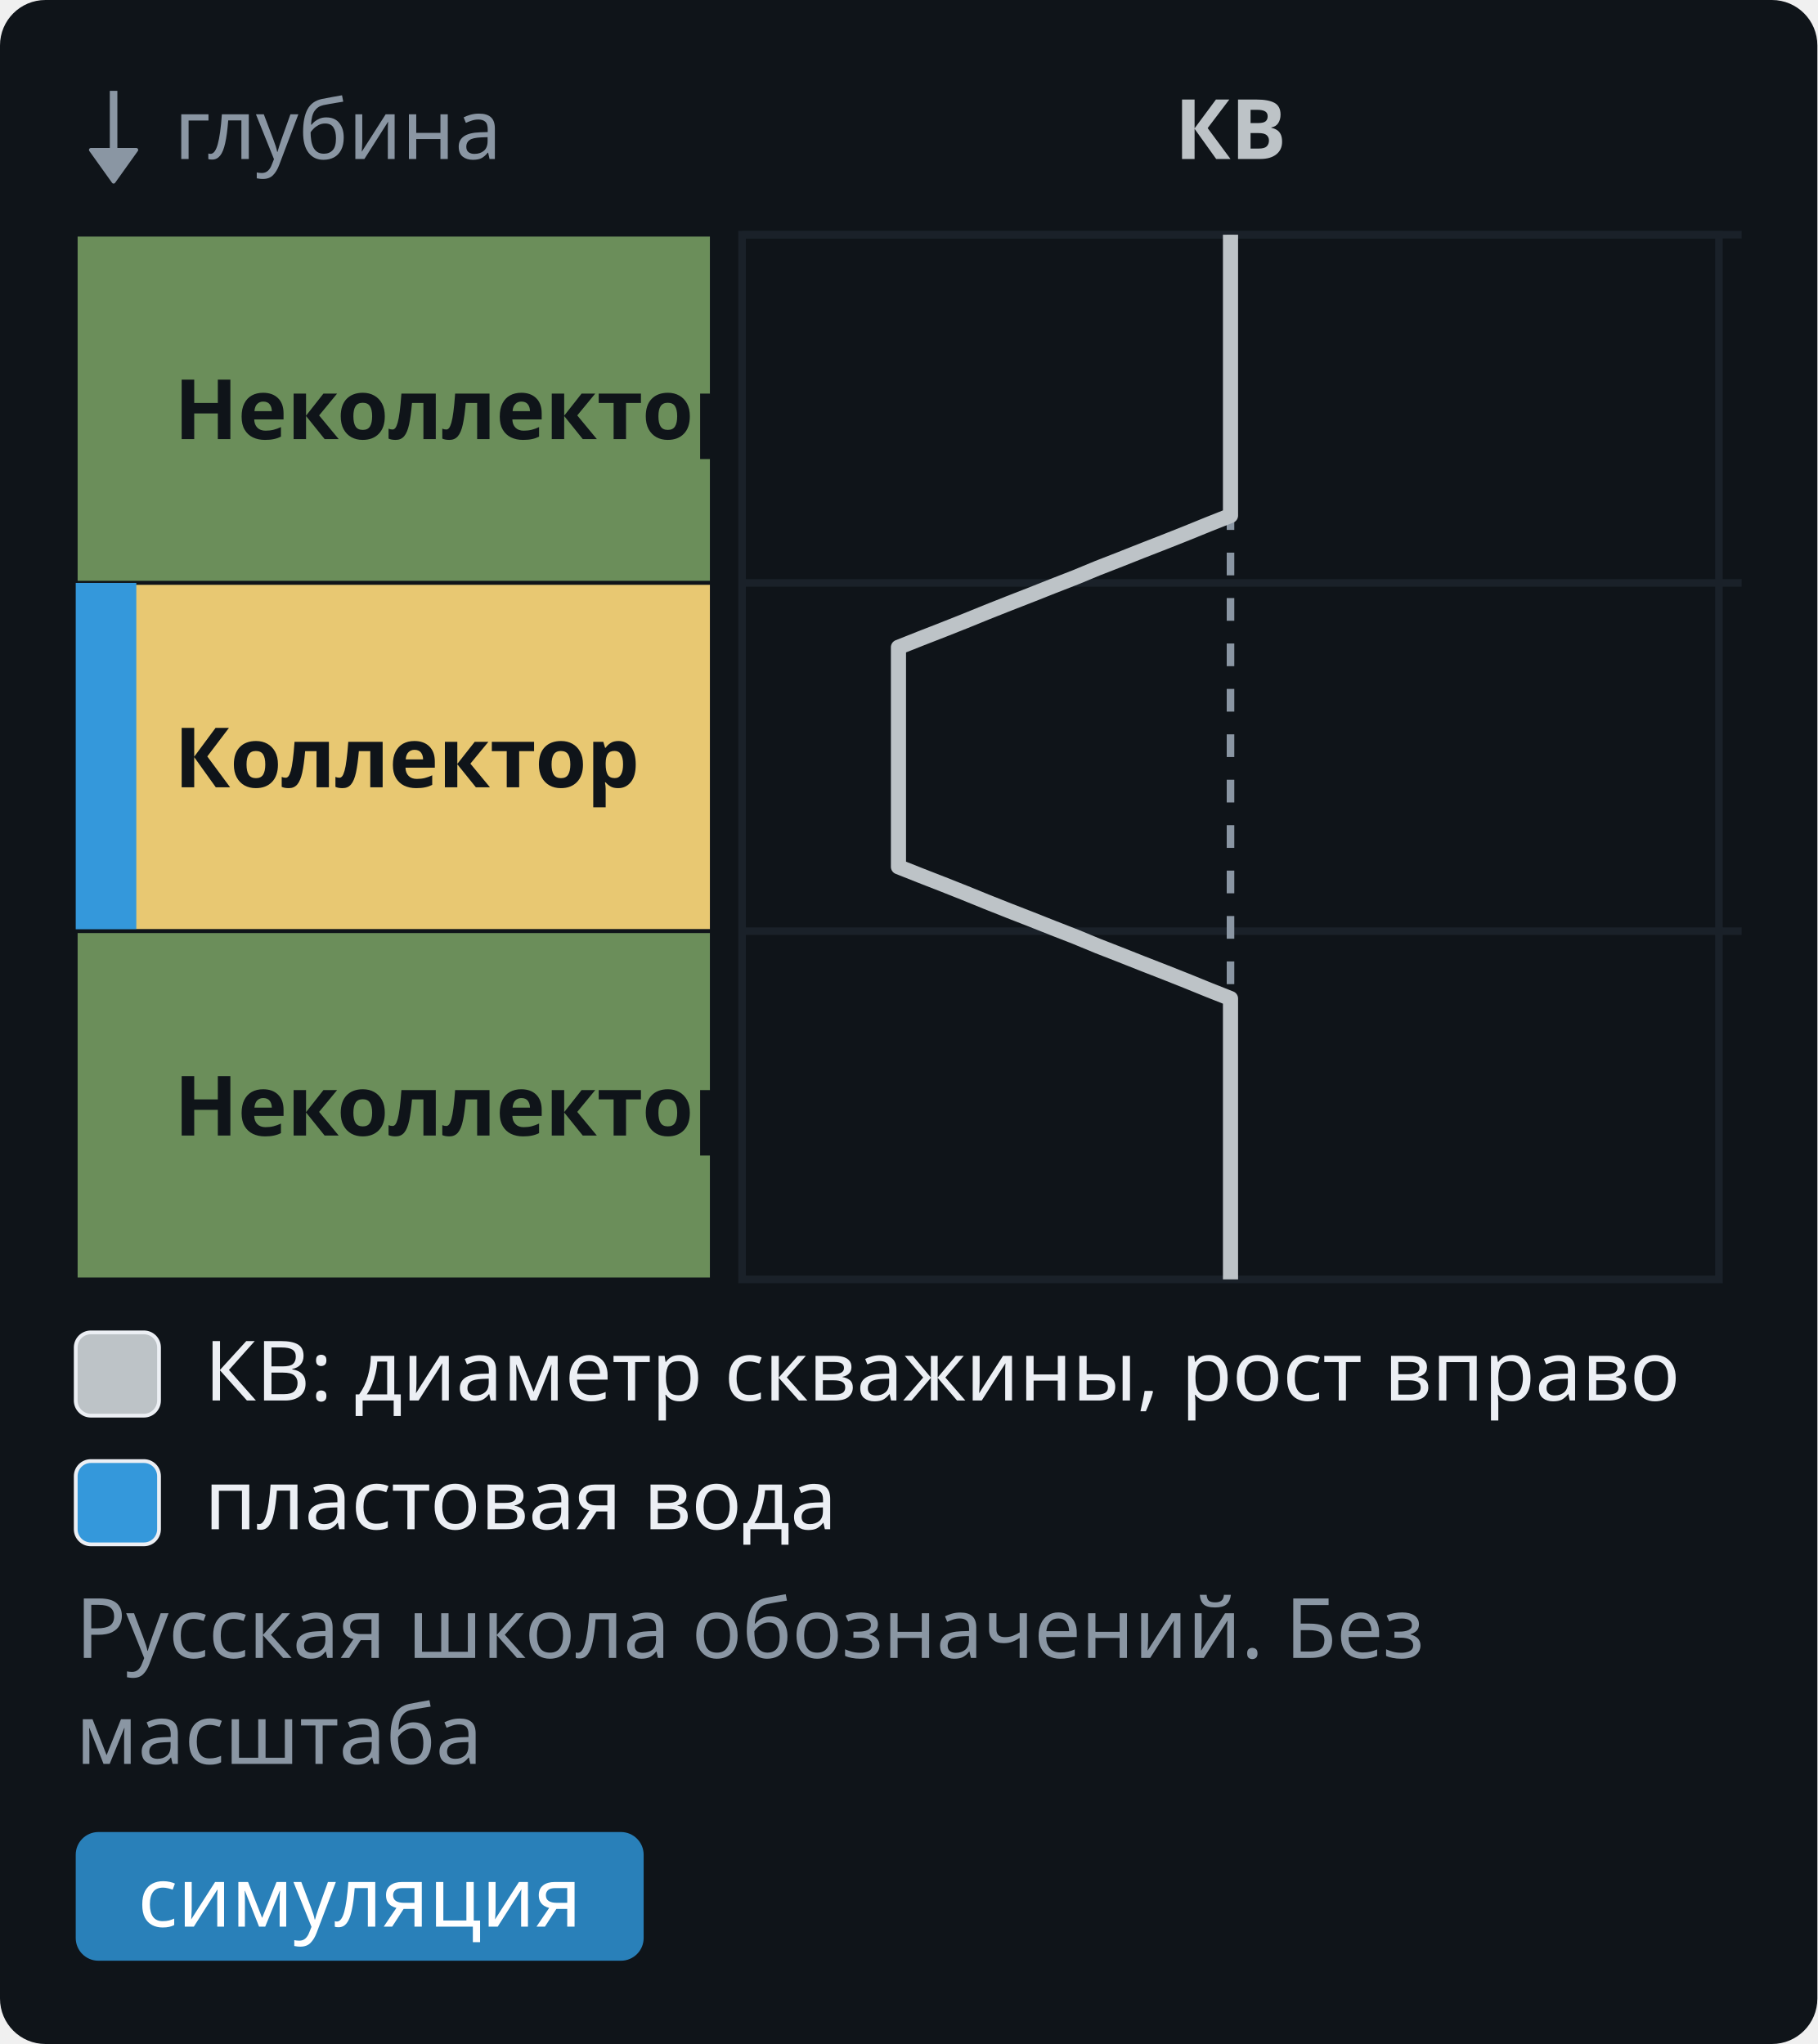
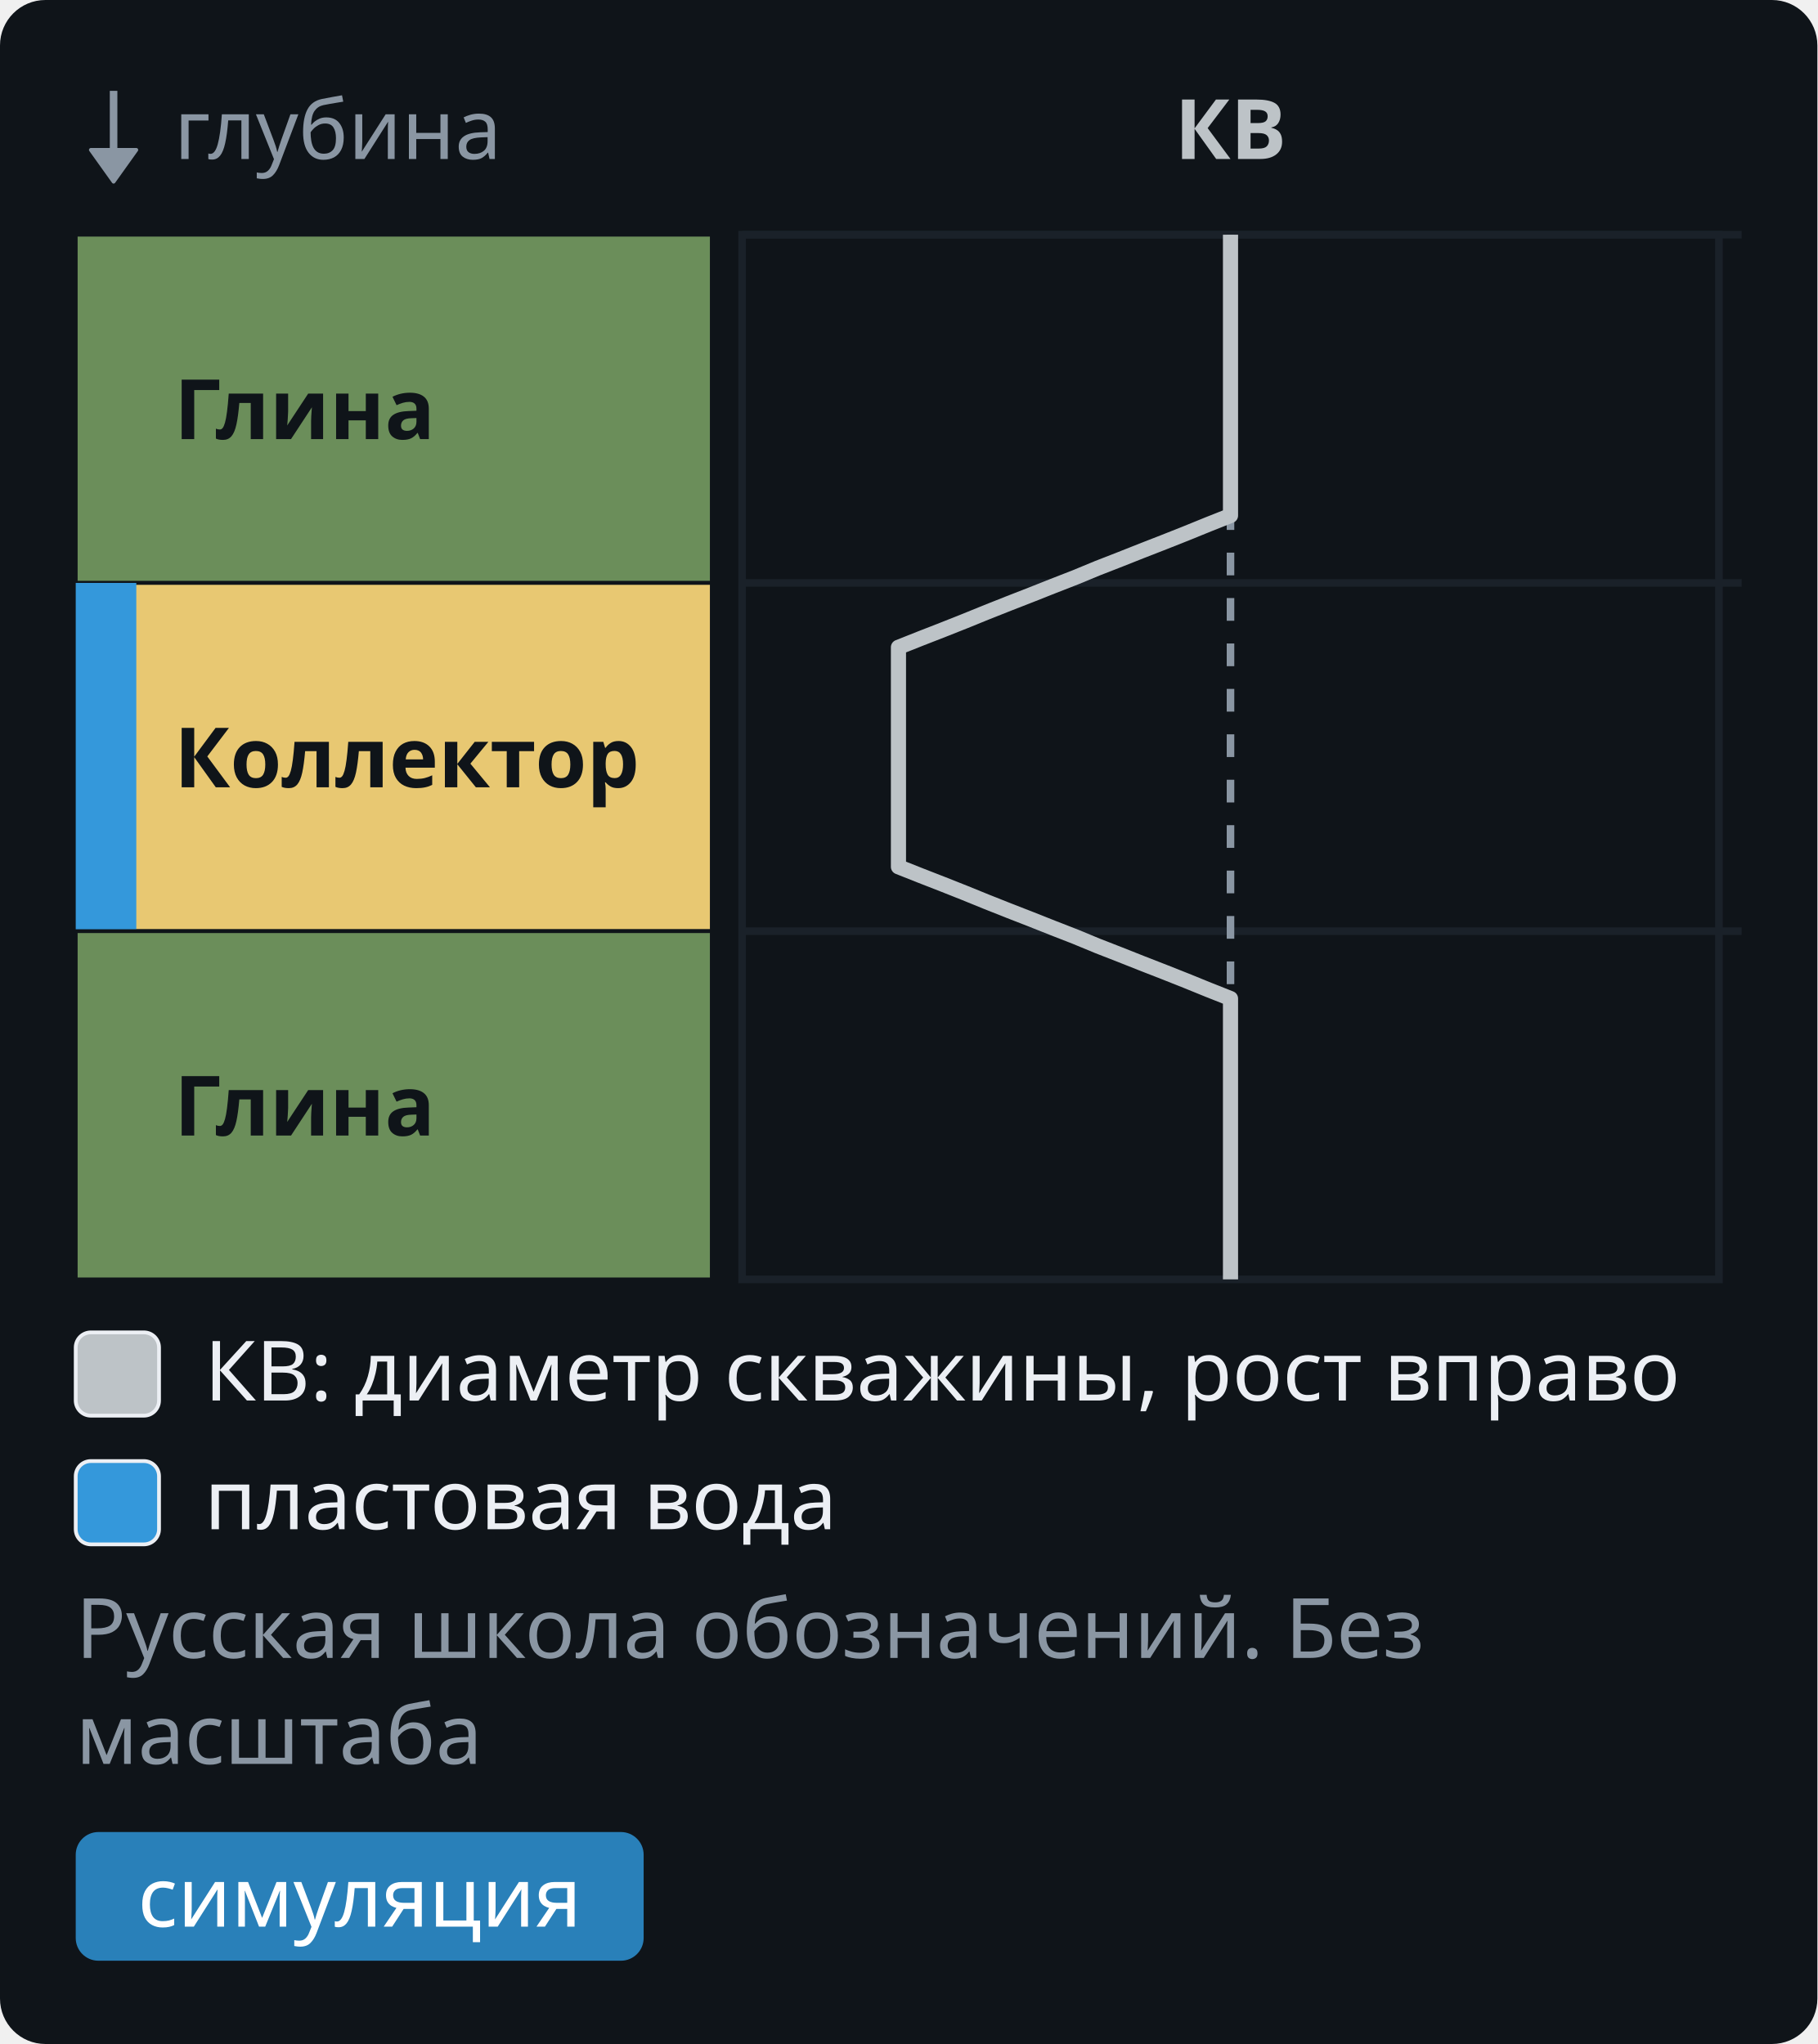
<svg xmlns="http://www.w3.org/2000/svg" viewBox="0 0 480 540" width="480" height="540" font-family="Segoe UI, sans-serif" role="img">
  <rect x="0.0" y="0.0" width="480.0" height="540.0" rx="12" fill="#0F1419" stroke="none" />
  <text x="46.0" y="42.0" fill="#8A96A3" font-size="22" font-weight="400" text-anchor="start">глубина</text>
  <line x1="30.0" y1="24.0" x2="30.0" y2="39.6" stroke="#8A96A3" stroke-width="2" />
  <path d="M30.0,48.0 L24.0,39.6 L36.0,39.6 Z" fill="#8A96A3" stroke="#8A96A3" stroke-width="1" stroke-linejoin="round" />
  <rect x="20.0" y="62.0" width="168.0" height="92.0" rx="0" fill="#6B8E5A" stroke="#0F1419" />
-   <text x="46.0" y="116.0" fill="#0F1419" font-size="22" font-weight="600" text-anchor="start">Неколлектор</text>
+   <text x="46.0" y="116.0" fill="#0F1419" font-size="22" font-weight="600" text-anchor="start">Глина</text>
  <line x1="196.0" y1="62.0" x2="460.0" y2="62.0" stroke="#1A2129" stroke-width="2" />
  <rect x="20.0" y="154.0" width="168.0" height="92.0" rx="0" fill="#E8C872" stroke="#0F1419" />
  <rect x="20.0" y="154.0" width="16.0" height="92.0" rx="0" fill="#3498DB" stroke="none" />
  <text x="46.0" y="208.0" fill="#0F1419" font-size="22" font-weight="600" text-anchor="start">Коллектор</text>
  <line x1="196.0" y1="154.0" x2="460.0" y2="154.0" stroke="#1A2129" stroke-width="2" />
  <rect x="20.0" y="246.0" width="168.0" height="92.0" rx="0" fill="#6B8E5A" stroke="#0F1419" />
-   <text x="46.0" y="300.0" fill="#0F1419" font-size="22" font-weight="600" text-anchor="start">Неколлектор</text>
+   <text x="46.0" y="300.0" fill="#0F1419" font-size="22" font-weight="600" text-anchor="start">Глина</text>
  <line x1="196.0" y1="246.0" x2="460.0" y2="246.0" stroke="#1A2129" stroke-width="2" />
  <rect x="196.0" y="62.0" width="258.0" height="276.0" rx="0" fill="none" stroke="#1A2129" stroke-width="2" />
  <text x="325.0" y="42.0" fill="#BDC3C7" font-size="22" font-weight="600" text-anchor="middle">КВ</text>
  <line x1="325.0" y1="62.0" x2="325.0" y2="338.0" stroke="#8A96A3" stroke-width="2" stroke-dasharray="6 6" />
  <path d="M325.0,62.0 L325.0,64.3 L325.0,66.6 L325.0,69.0 L325.0,71.3 L325.0,73.6 L325.0,75.9 L325.0,78.2 L325.0,80.6 L325.0,82.9 L325.0,85.2 L325.0,87.5 L325.0,89.8 L325.0,92.2 L325.0,94.5 L325.0,96.8 L325.0,99.1 L325.0,101.4 L325.0,103.7 L325.0,106.1 L325.0,108.4 L325.0,110.7 L325.0,113.0 L325.0,115.3 L325.0,117.7 L325.0,120.0 L325.0,122.3 L325.0,124.6 L325.0,126.9 L325.0,129.3 L325.0,131.6 L325.0,133.9 L325.0,136.2 L319.2,138.5 L313.3,140.9 L307.5,143.2 L301.6,145.5 L295.8,147.8 L289.9,150.1 L284.1,152.5 L278.2,154.8 L272.4,157.1 L266.5,159.4 L260.7,161.7 L254.8,164.1 L249.0,166.4 L243.1,168.7 L237.3,171.0 L237.3,173.3 L237.3,175.6 L237.3,178.0 L237.3,180.3 L237.3,182.6 L237.3,184.9 L237.3,187.2 L237.3,189.6 L237.3,191.9 L237.3,194.2 L237.3,196.5 L237.3,198.8 L237.3,201.2 L237.3,203.5 L237.3,205.8 L237.3,208.1 L237.3,210.4 L237.3,212.8 L237.3,215.1 L237.3,217.4 L237.3,219.7 L237.3,222.0 L237.3,224.4 L237.3,226.7 L237.3,229.0 L243.1,231.3 L249.0,233.6 L254.8,235.9 L260.7,238.3 L266.5,240.6 L272.4,242.9 L278.2,245.2 L284.1,247.5 L289.9,249.9 L295.8,252.2 L301.6,254.5 L307.5,256.8 L313.3,259.1 L319.2,261.5 L325.0,263.8 L325.0,266.1 L325.0,268.4 L325.0,270.7 L325.0,273.1 L325.0,275.4 L325.0,277.7 L325.0,280.0 L325.0,282.3 L325.0,284.7 L325.0,287.0 L325.0,289.3 L325.0,291.6 L325.0,293.9 L325.0,296.3 L325.0,298.6 L325.0,300.9 L325.0,303.2 L325.0,305.5 L325.0,307.8 L325.0,310.2 L325.0,312.5 L325.0,314.8 L325.0,317.1 L325.0,319.4 L325.0,321.8 L325.0,324.1 L325.0,326.4 L325.0,328.7 L325.0,331.0 L325.0,333.4 L325.0,335.7 L325.0,338.0" fill="none" stroke="#BDC3C7" stroke-width="4" stroke-linejoin="round" />
  <rect x="20.0" y="352.0" width="22.0" height="22.0" rx="4" fill="#BDC3C7" stroke="#ECEFF4" />
  <text x="54.0" y="370.0" fill="#ECEFF4" font-size="22" font-weight="400" text-anchor="start">КВ: диаметр скважины, рост вправо</text>
  <rect x="20.0" y="386.0" width="22.0" height="22.0" rx="4" fill="#3498DB" stroke="#ECEFF4" />
  <text x="54.0" y="404.0" fill="#ECEFF4" font-size="22" font-weight="400" text-anchor="start">пластовая вода</text>
  <text x="20.0" y="438.0" fill="#8A96A3" font-size="22" font-weight="400" text-anchor="start">Русская школа обозначений. Без</text>
  <text x="20.0" y="466.0" fill="#8A96A3" font-size="22" font-weight="400" text-anchor="start">масштаба</text>
  <rect x="20.0" y="484.0" width="150.0" height="34.0" rx="6" fill="#2980B9" stroke="none" />
  <text x="95.0" y="509.0" fill="#FFFFFF" font-size="22" font-weight="400" text-anchor="middle">симуляция</text>
</svg>
